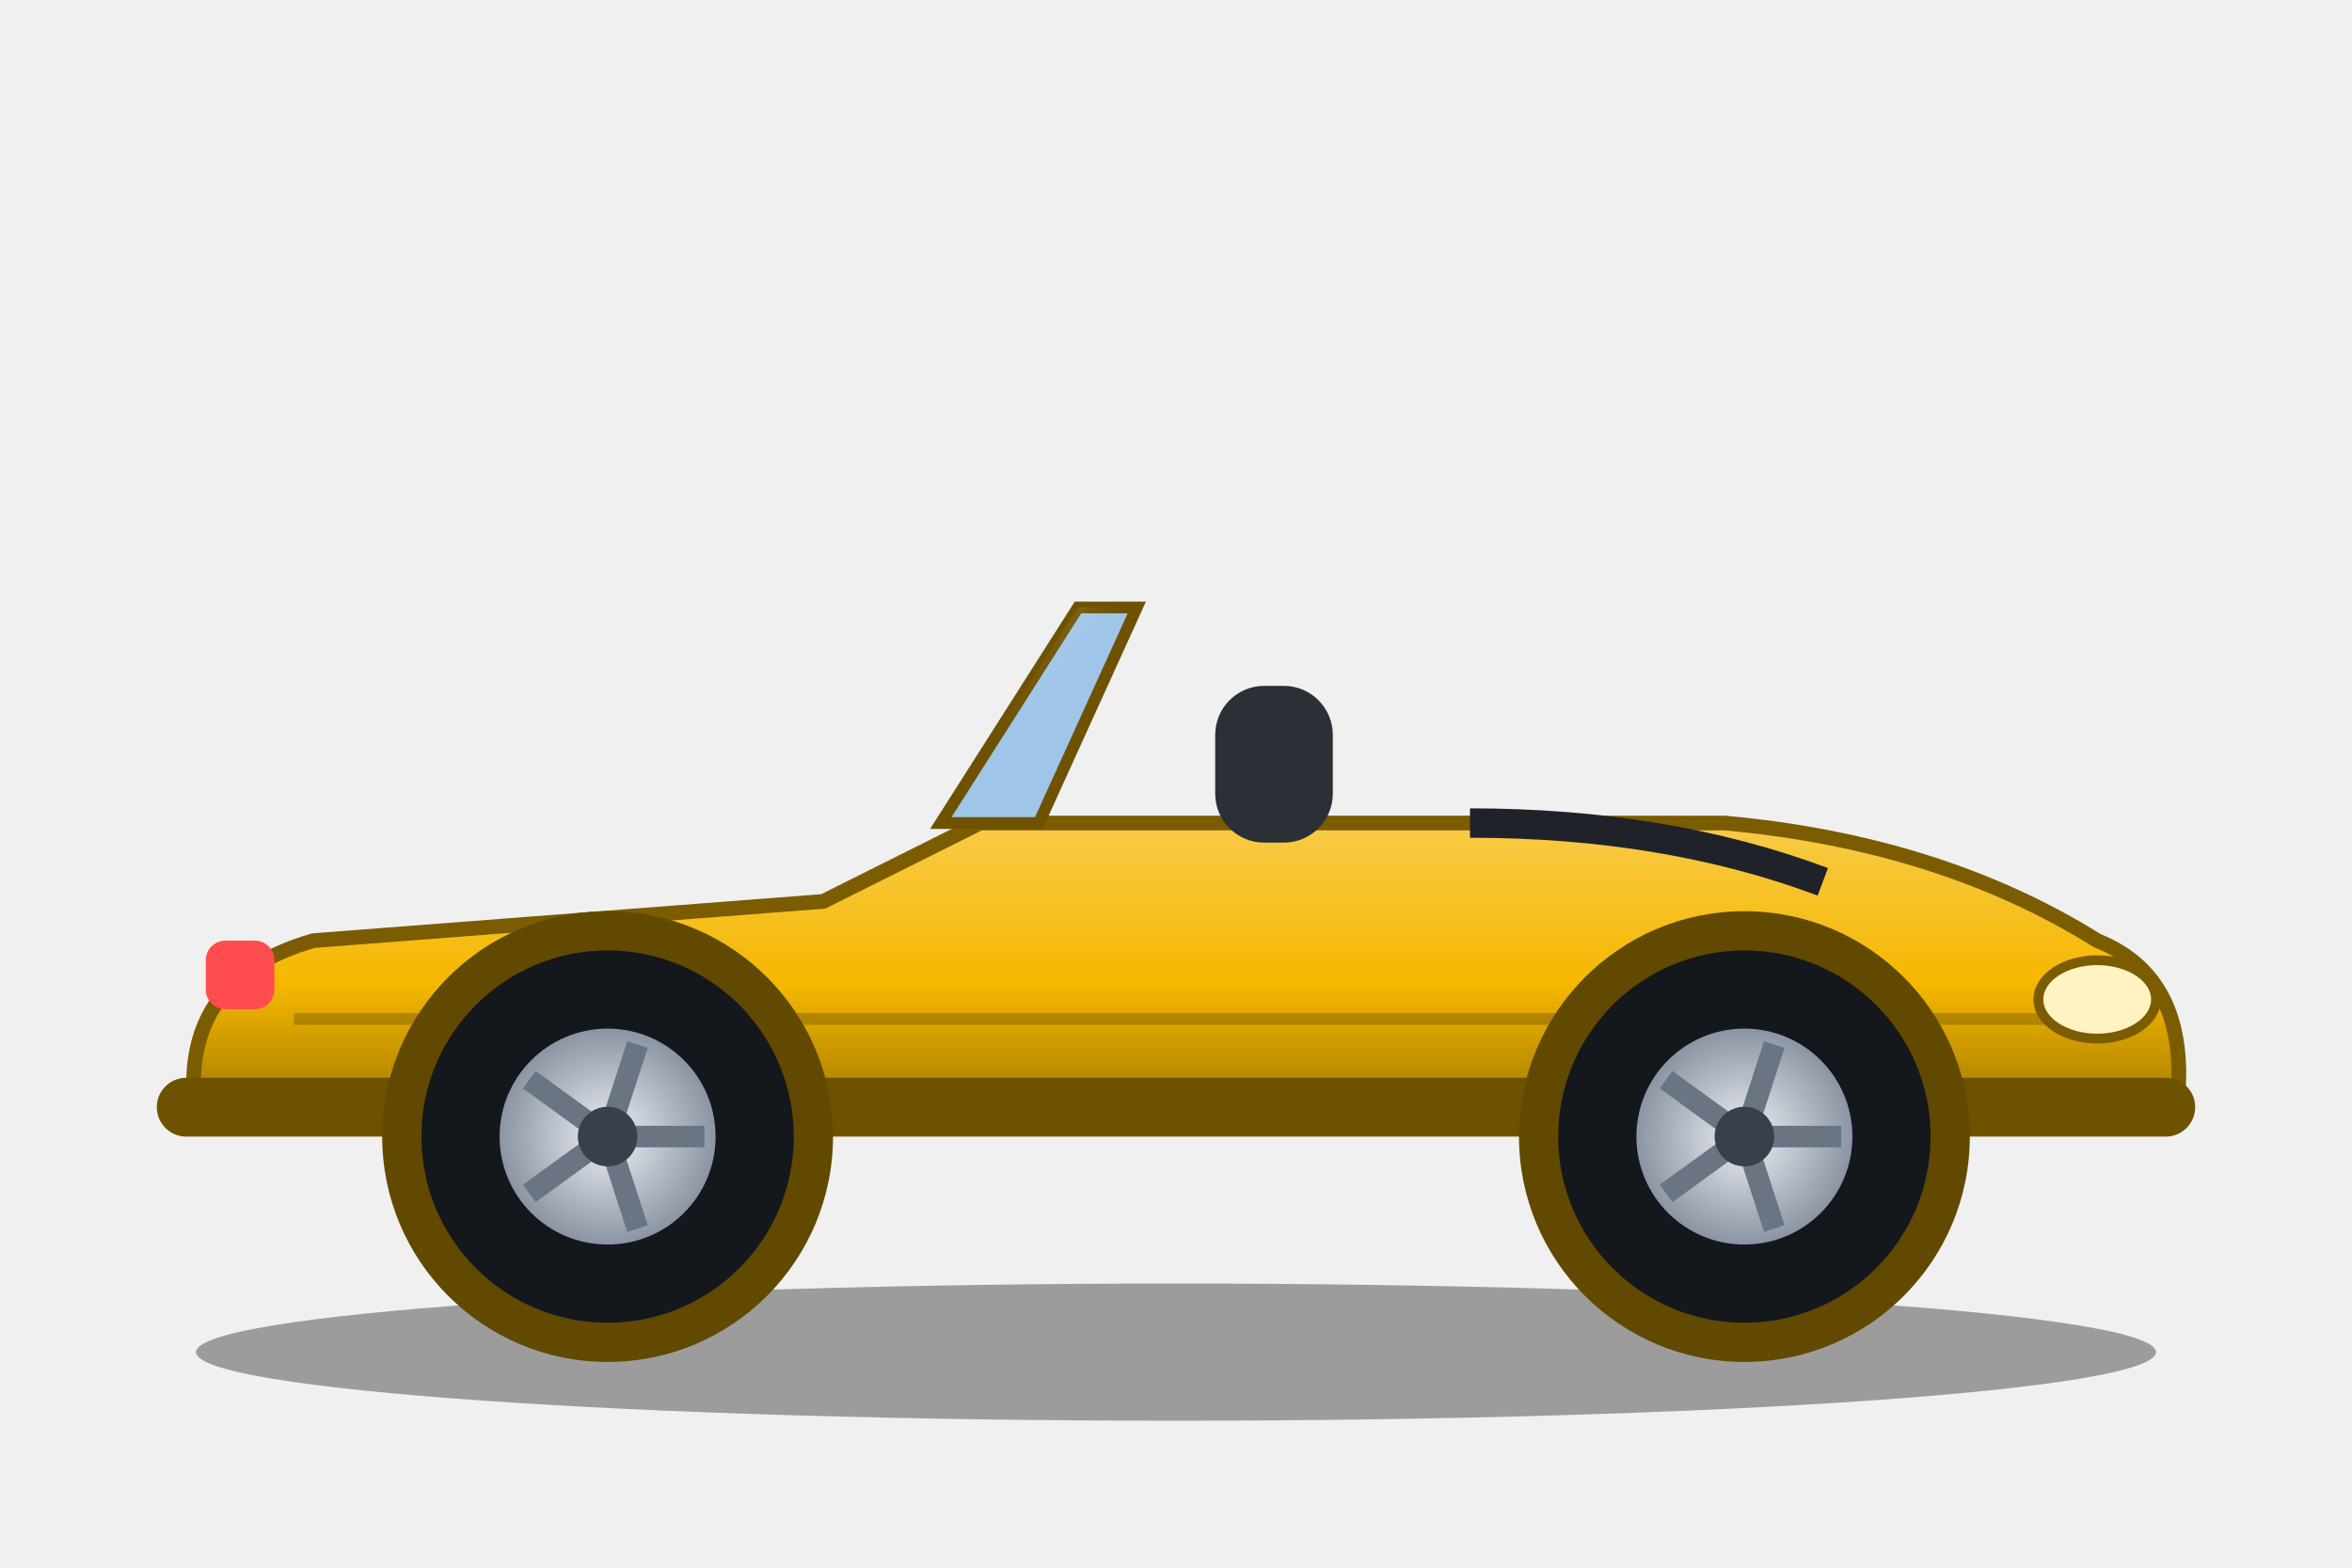
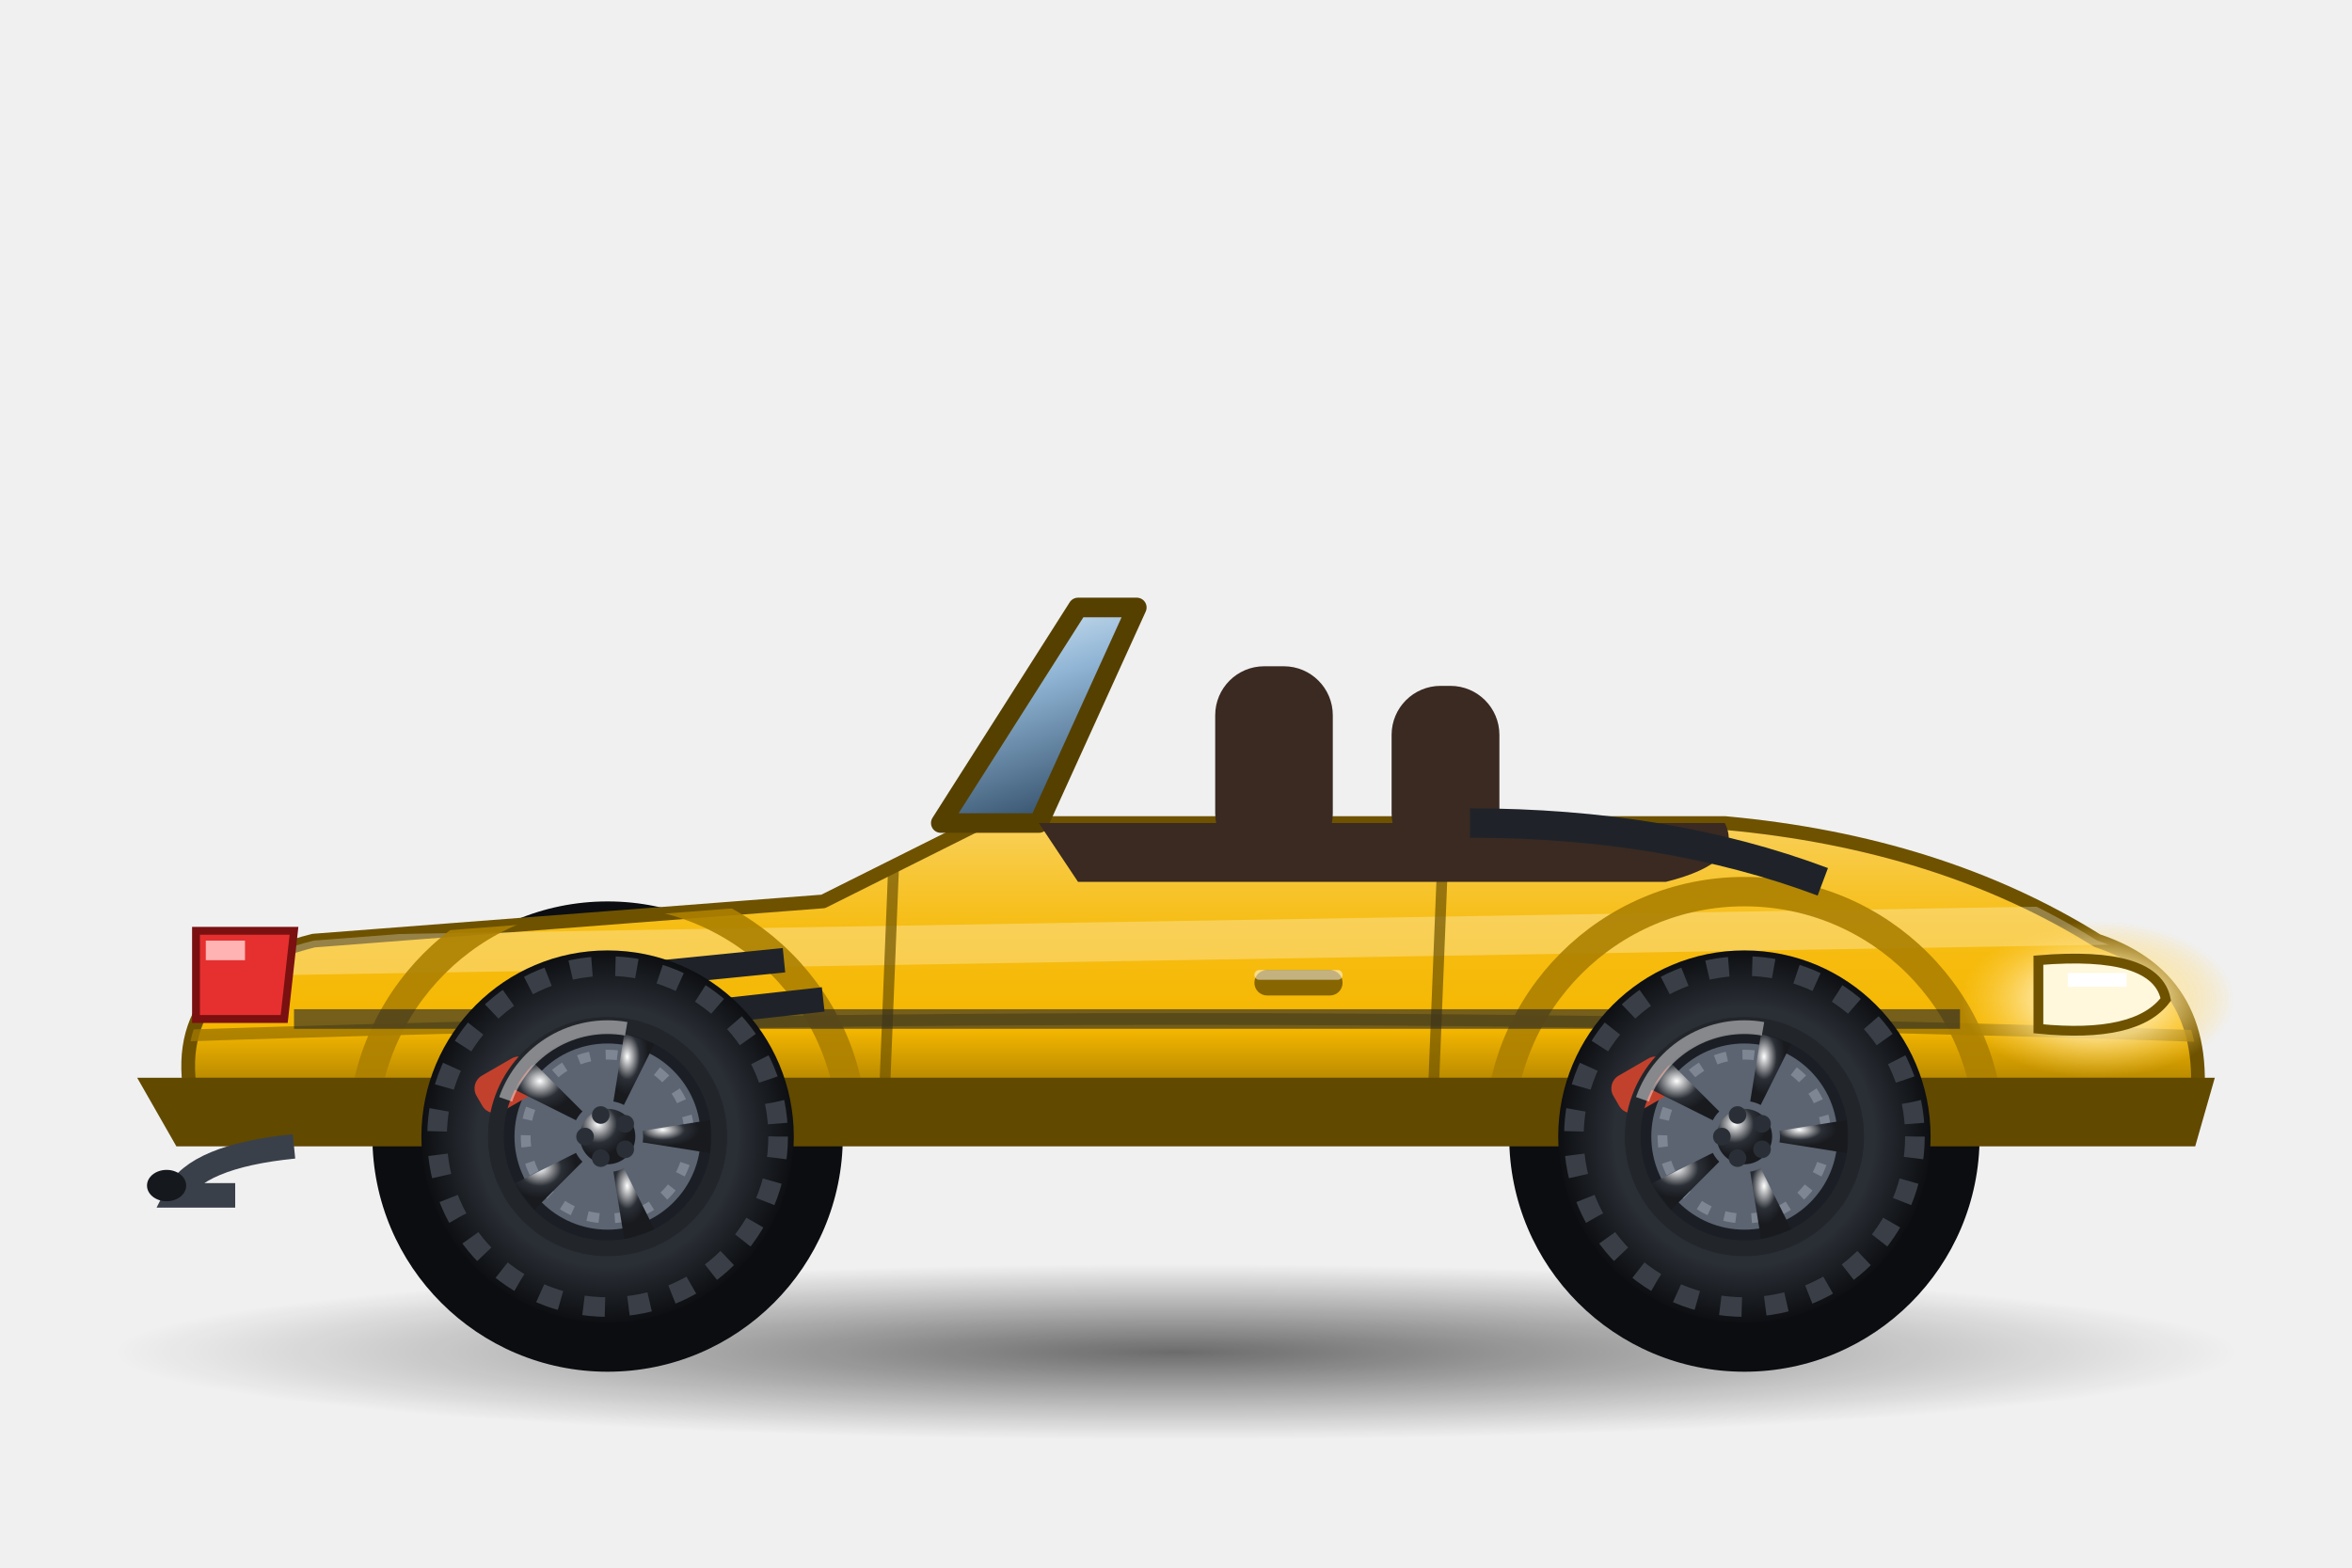
<svg xmlns="http://www.w3.org/2000/svg" viewBox="0 0 240 160">
  <defs>
-     <linearGradient id="g13" x1="0" y1="0" x2="0" y2="1">
-       <stop offset="0" stop-color="#f8cb47" />
-       <stop offset="0.55" stop-color="#f5b700" />
-       <stop offset="1" stop-color="#9f7700" />
+     <linearGradient id="g41" x1="0" y1="0" x2="0" y2="1">
+       <stop offset="0" stop-color="#f9d059" />
+       <stop offset="0.35" stop-color="#f6bd14" />
+       <stop offset="0.7" stop-color="#f5b700" />
+       <stop offset="1" stop-color="#8e6a00" />
    </linearGradient>
-   </defs>
-   <ellipse cx="120" cy="138" rx="100" ry="7" fill="#000" opacity=".35" />
-   <path d="M20,114 Q18,100 32,96 L84,92 L100,84 L176,84 Q198,86 214,96 Q224,100 222,114 Z" fill="url(#g13)" stroke="#7b5c00" stroke-width="1.5" stroke-linejoin="round" />
-   <path d="M96,84 L110,62 L116,62 L106,84 Z" fill="#9fc6e8" stroke="#6e5200" stroke-width="1.2" />
-   <path d="M96,84 L110,62 L116,62 L106,84 Z" fill="url(#shine)" opacity=".5" />
-   <defs>
-     <linearGradient id="shine" x1="0" y1="0" x2="1" y2="1">
-       <stop offset="0" stop-color="#fff" stop-opacity=".8" />
-       <stop offset=".45" stop-color="#fff" stop-opacity="0" />
+     <linearGradient id="cr45" x1="0" y1="0" x2="0" y2="1">
+       <stop offset="0" stop-color="#f4f6f9" />
+       <stop offset=".45" stop-color="#9aa3b0" />
+       <stop offset=".55" stop-color="#e2e6eb" />
+       <stop offset="1" stop-color="#6b7482" />
    </linearGradient>
-   </defs>
-   <path d="M30,104 L210,104" stroke="#936e00" stroke-width="1.2" opacity=".6" />
-   <rect x="124" y="70" width="12" height="16" rx="5" fill="#2b2f36" />
-   <path d="M150,84 Q170,84 186,90" stroke="#1f2329" stroke-width="3" fill="none" />
-   <ellipse cx="214" cy="102" rx="6" ry="4" fill="#fff3c4" stroke="#7b5c00" />
-   <rect x="21" y="96" width="7" height="7" rx="2" fill="#ff4d4f" />
-   <rect x="16" y="110" width="208" height="6" rx="3" fill="#6e5200" />
-   <circle cx="62" cy="116" r="23" fill="#624900" />
-   <circle cx="178" cy="116" r="23" fill="#624900" />
-   <defs>
-     <radialGradient id="rim14">
-       <stop offset="0" stop-color="#eef1f5" />
-       <stop offset="1" stop-color="#8b94a3" />
+     <clipPath id="clip42">
+       <path d="M20,114 Q16,100 32,96 L84,92 L100,84 L176,84 Q198,86 214,96 Q226,100 224,114 Z" />
+     </clipPath>
+     <linearGradient id="glass43" x1="0" y1="0" x2=".3" y2="1">
+       <stop offset="0" stop-color="#e3f1fb" />
+       <stop offset=".45" stop-color="#8fb4d4" />
+       <stop offset="1" stop-color="#3d5a75" />
+     </linearGradient>
+     <radialGradient id="glow44">
+       <stop offset="0" stop-color="#fffbe6" />
+       <stop offset=".5" stop-color="#ffe7a0" stop-opacity=".9" />
+       <stop offset="1" stop-color="#ffd25a" stop-opacity="0" />
    </radialGradient>
  </defs>
-   <circle cx="62" cy="116" r="19" fill="#14171c" />
-   <circle cx="62" cy="116" r="11.02" fill="url(#rim14)" />
-   <line x1="62" y1="116" x2="71.88" y2="116" stroke="#6b7482" stroke-width="2.2" />
-   <line x1="62" y1="116" x2="65.053" y2="125.396" stroke="#6b7482" stroke-width="2.2" />
-   <line x1="62" y1="116" x2="54.007" y2="121.807" stroke="#6b7482" stroke-width="2.2" />
-   <line x1="62" y1="116" x2="54.007" y2="110.193" stroke="#6b7482" stroke-width="2.2" />
-   <line x1="62" y1="116" x2="65.053" y2="106.604" stroke="#6b7482" stroke-width="2.2" />
-   <circle cx="62" cy="116" r="3.04" fill="#3a404a" />
  <defs>
-     <radialGradient id="rim15">
-       <stop offset="0" stop-color="#eef1f5" />
-       <stop offset="1" stop-color="#8b94a3" />
+     <radialGradient id="sh46">
+       <stop offset="0" stop-color="#000" stop-opacity=".55" />
+       <stop offset="1" stop-color="#000" stop-opacity="0" />
    </radialGradient>
  </defs>
-   <circle cx="178" cy="116" r="19" fill="#14171c" />
-   <circle cx="178" cy="116" r="11.02" fill="url(#rim15)" />
-   <line x1="178" y1="116" x2="187.88" y2="116" stroke="#6b7482" stroke-width="2.2" />
-   <line x1="178" y1="116" x2="181.053" y2="125.396" stroke="#6b7482" stroke-width="2.2" />
-   <line x1="178" y1="116" x2="170.007" y2="121.807" stroke="#6b7482" stroke-width="2.2" />
-   <line x1="178" y1="116" x2="170.007" y2="110.193" stroke="#6b7482" stroke-width="2.2" />
-   <line x1="178" y1="116" x2="181.053" y2="106.604" stroke="#6b7482" stroke-width="2.2" />
-   <circle cx="178" cy="116" r="3.04" fill="#3a404a" />
+   <ellipse cx="120" cy="138" rx="108" ry="9" fill="url(#sh46)" />
+   <circle cx="62" cy="116" r="24" fill="#0b0d10" />
+   <circle cx="178" cy="116" r="24" fill="#0b0d10" />
+   <path d="M20,114 Q16,100 32,96 L84,92 L100,84 L176,84 Q198,86 214,96 Q226,100 224,114 Z" fill="url(#g41)" stroke="#6e5200" stroke-width="1.4" stroke-linejoin="round" />
+   <g clip-path="url(#clip42)">
+     <rect x="0" y="110" width="240" height="30" fill="#000" opacity=".22" />
+     <path d="M0,96 L240,92 L240,96 L0,100 Z" fill="#fff" opacity=".28" />
+     <path d="M10,106 Q120,102 232,106" stroke="#9f7700" stroke-width="1.2" fill="none" opacity=".8" />
+     <path d="M148,68 L146,118" stroke="#6e5200" stroke-width="1.1" opacity=".7" />
+     <path d="M92,68 L90,118" stroke="#6e5200" stroke-width="1.1" opacity=".7" />
+     <circle cx="62" cy="116" r="25" fill="none" stroke="#ac8000" stroke-width="3" opacity=".9" />
+     <circle cx="178" cy="116" r="25" fill="none" stroke="#ac8000" stroke-width="3" opacity=".9" />
+   </g>
+   <path d="M96,84 L110,62 L116,62 L106,84 Z" fill="url(#glass43)" stroke="#564000" stroke-width="2" stroke-linejoin="round" />
+   <clipPath id="clip42w0">
+     <path d="M96,84 L110,62 L116,62 L106,84 Z" />
+   </clipPath>
+   <g clip-path="url(#clip42w0)">
+     <path d="M0,40 L240,-20 L240,-6 L0,54 Z" fill="#fff" opacity=".35" />
+     <path d="M0,64 L240,4 L240,10 L0,70 Z" fill="#fff" opacity=".18" />
+   </g>
+   <rect x="128" y="99" width="9" height="2.6" rx="1.3" fill="#876500" />
+   <rect x="128" y="99" width="9" height="1" rx=".5" fill="#fff" opacity=".5" />
+   <path d="M106,84 L176,84 Q178,88 170,90 L110,90 Z" fill="#3a2a22" />
+   <rect x="124" y="68" width="12" height="20" rx="5" fill="#3a2a22" />
+   <rect x="142" y="70" width="11" height="18" rx="5" fill="#3a2a22" />
+   <path d="M150,84 Q170,84 186,90" stroke="#1f2329" stroke-width="3" fill="none" />
+   <path d="M60,100 L80,98 M66,104 L84,102" stroke="#1f2329" stroke-width="2.5" />
+   <path d="M30,104 L200,104" stroke="#1f2329" stroke-width="2" opacity=".6" />
+   <ellipse cx="214" cy="102" rx="14" ry="8" fill="url(#glow44)" opacity=".85" />
+   <path d="M208,98 Q220,97 221,102 Q218,106 208,105 Z" fill="#fff8dc" stroke="#6e5200" stroke-width="1" />
+   <path d="M211,100 L217,100" stroke="#fff" stroke-width="1.4" />
+   <path d="M20,95 L30,95 L29,104 L20,104 Z" fill="#e5302f" stroke="#7a1010" stroke-width=".8" />
+   <rect x="21" y="96" width="4" height="2" fill="#ffb3b3" />
+   <path d="M14,110 L226,110 L224,117 L18,117 Z" fill="#624900" />
+   <path d="M30,117 Q20,118 18,122 L24,122" stroke="#3a404a" stroke-width="2.5" fill="none" />
+   <ellipse cx="17" cy="121" rx="2" ry="1.6" fill="#15181d" />
+   <defs>
+     <radialGradient id="rim47" cx=".35" cy=".3">
+       <stop offset="0" stop-color="#ffffff" />
+       <stop offset=".6" stop-color="#2b2f36" />
+       <stop offset="1" stop-color="#181a1e" />
+     </radialGradient>
+     <radialGradient id="tire48">
+       <stop offset=".7" stop-color="#2a2e35" />
+       <stop offset="1" stop-color="#0d0f12" />
+     </radialGradient>
+   </defs>
+   <circle cx="62" cy="116" r="19" fill="url(#tire48)" />
+   <circle cx="62" cy="116" r="17.4" fill="none" stroke="#3a3f47" stroke-width="2" stroke-dasharray="2.2 2.4" />
+   <circle cx="62" cy="116" r="12.16" fill="#1b1f25" />
+   <circle cx="62" cy="116" r="9.5" fill="#5b6470" />
+   <circle cx="62" cy="116" r="8.36" fill="none" stroke="#7d8692" stroke-width="1" stroke-dasharray="1.2 1.6" />
+   <rect x="52.5" y="104.2" width="6.5" height="4.2" rx="1.5" fill="#c2412d" transform="rotate(-30 62 116)" />
+   <path d="M65,115.5 L72.5,114.3 L72.5,117.7 L65,116.5 Z" fill="url(#rim47)" />
+   <path d="M63.4,118.7 L66.8,125.5 L63.7,126.5 L62.5,119 Z" fill="url(#rim47)" />
+   <path d="M59.9,118.1 L54.5,123.5 L52.5,120.8 L59.3,117.4 Z" fill="url(#rim47)" />
+   <path d="M59.3,114.6 L52.5,111.2 L54.5,108.5 L59.9,113.9 Z" fill="url(#rim47)" />
+   <path d="M62.5,113 L63.7,105.5 L66.8,106.5 L63.4,113.3 Z" fill="url(#rim47)" />
+   <circle cx="62" cy="116" r="11.4" fill="none" stroke="#22262b" stroke-width="1.6" />
+   <circle cx="62" cy="116" r="3.23" fill="url(#rim47)" stroke="#5b6470" stroke-width=".8" />
+   <circle cx="63.8" cy="117.3" r="0.9" fill="#2a2f37" />
+   <circle cx="61.3" cy="118.2" r="0.9" fill="#2a2f37" />
+   <circle cx="59.7" cy="116" r="0.9" fill="#2a2f37" />
+   <circle cx="61.3" cy="113.8" r="0.9" fill="#2a2f37" />
+   <circle cx="63.8" cy="114.7" r="0.9" fill="#2a2f37" />
+   <path d="M51.6,112.2 A11.02,11.02 0 0 1 63.9,105" stroke="#fff" stroke-width="1.4" fill="none" opacity=".45" />
+   <defs>
+     <radialGradient id="rim49" cx=".35" cy=".3">
+       <stop offset="0" stop-color="#ffffff" />
+       <stop offset=".6" stop-color="#2b2f36" />
+       <stop offset="1" stop-color="#181a1e" />
+     </radialGradient>
+     <radialGradient id="tire50">
+       <stop offset=".7" stop-color="#2a2e35" />
+       <stop offset="1" stop-color="#0d0f12" />
+     </radialGradient>
+   </defs>
+   <circle cx="178" cy="116" r="19" fill="url(#tire50)" />
+   <circle cx="178" cy="116" r="17.4" fill="none" stroke="#3a3f47" stroke-width="2" stroke-dasharray="2.2 2.4" />
+   <circle cx="178" cy="116" r="12.16" fill="#1b1f25" />
+   <circle cx="178" cy="116" r="9.5" fill="#5b6470" />
+   <circle cx="178" cy="116" r="8.36" fill="none" stroke="#7d8692" stroke-width="1" stroke-dasharray="1.2 1.6" />
+   <rect x="168.5" y="104.2" width="6.5" height="4.2" rx="1.5" fill="#c2412d" transform="rotate(-30 178 116)" />
+   <path d="M181,115.5 L188.5,114.3 L188.5,117.7 L181,116.5 Z" fill="url(#rim49)" />
+   <path d="M179.4,118.7 L182.8,125.5 L179.7,126.5 L178.5,119 Z" fill="url(#rim49)" />
+   <path d="M175.9,118.1 L170.5,123.5 L168.5,120.8 L175.3,117.4 Z" fill="url(#rim49)" />
+   <path d="M175.3,114.6 L168.5,111.2 L170.5,108.5 L175.9,113.9 Z" fill="url(#rim49)" />
+   <path d="M178.5,113 L179.7,105.5 L182.8,106.5 L179.4,113.3 Z" fill="url(#rim49)" />
+   <circle cx="178" cy="116" r="11.4" fill="none" stroke="#22262b" stroke-width="1.6" />
+   <circle cx="178" cy="116" r="3.23" fill="url(#rim49)" stroke="#5b6470" stroke-width=".8" />
+   <circle cx="179.8" cy="117.3" r="0.9" fill="#2a2f37" />
+   <circle cx="177.3" cy="118.2" r="0.9" fill="#2a2f37" />
+   <circle cx="175.7" cy="116" r="0.9" fill="#2a2f37" />
+   <circle cx="177.3" cy="113.8" r="0.9" fill="#2a2f37" />
+   <circle cx="179.8" cy="114.7" r="0.9" fill="#2a2f37" />
+   <path d="M167.6,112.2 A11.02,11.02 0 0 1 179.9,105" stroke="#fff" stroke-width="1.4" fill="none" opacity=".45" />
</svg>
